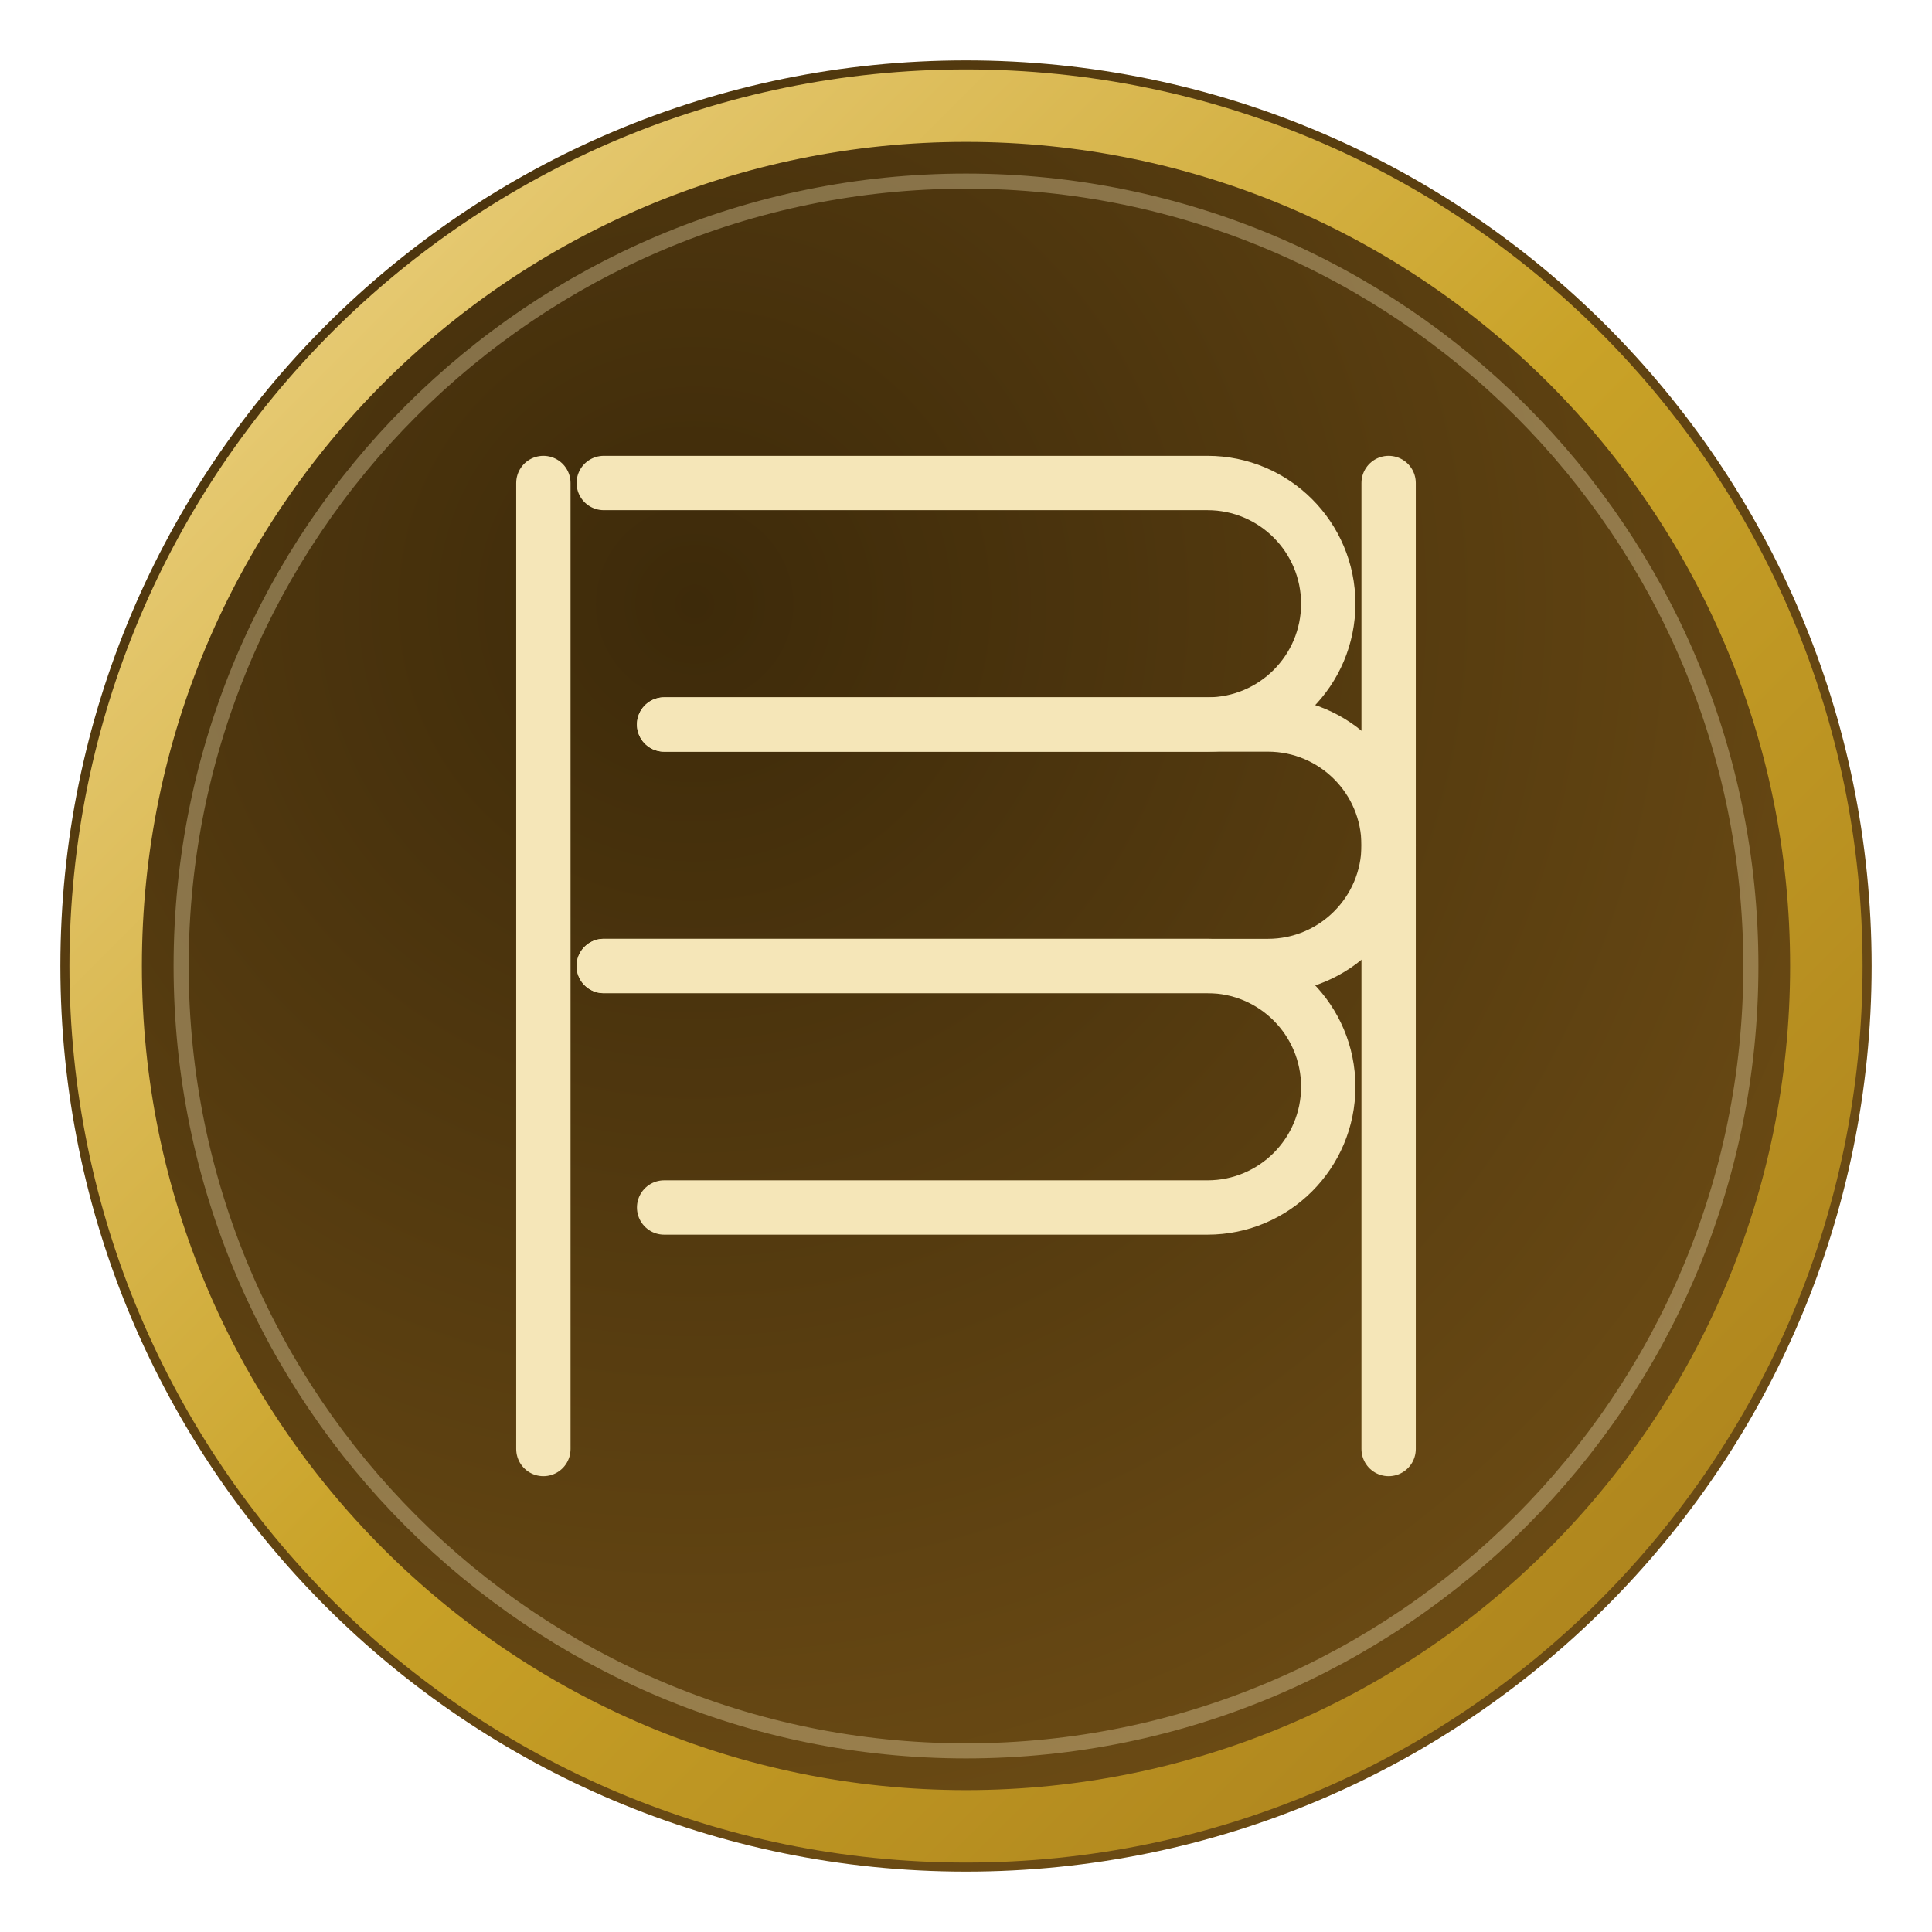
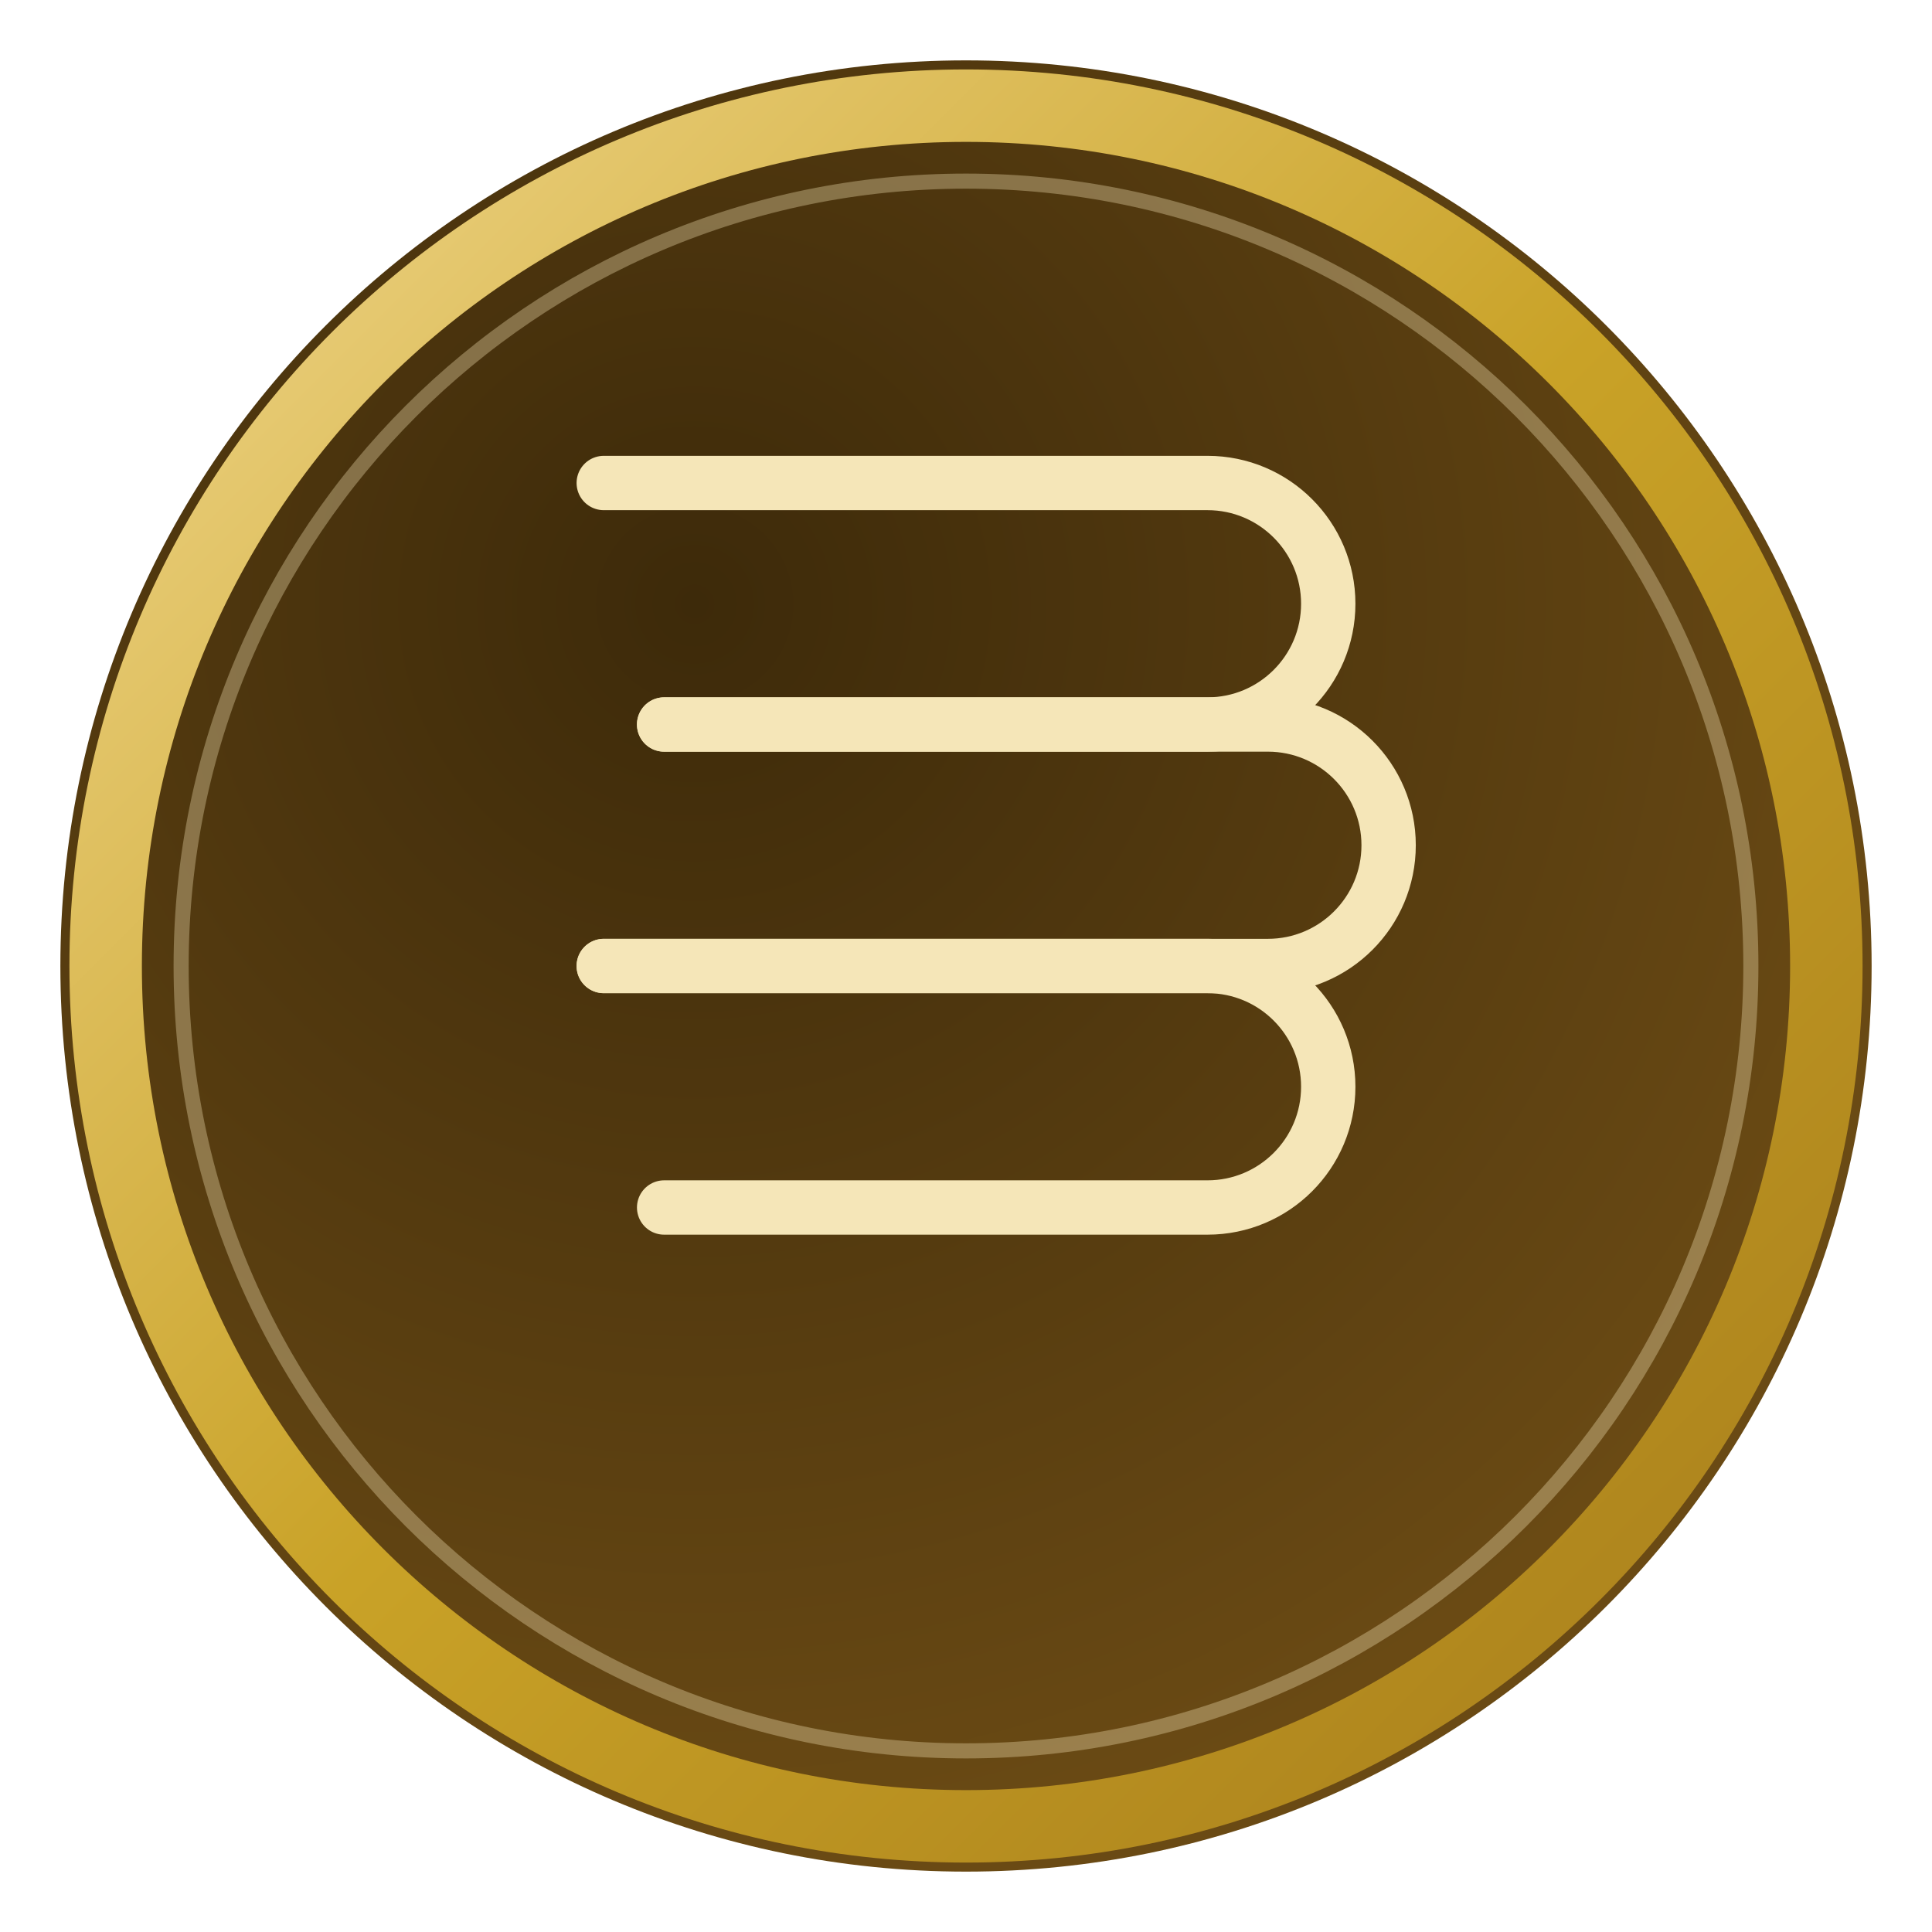
<svg xmlns="http://www.w3.org/2000/svg" viewBox="0 0 64 64">
  <defs>
    <radialGradient id="g" cx="35%" cy="30%" r="70%">
      <stop offset="0%" stop-color="#3d2a0a" />
      <stop offset="100%" stop-color="#6a4a14" />
    </radialGradient>
    <linearGradient id="gold" x1="0" y1="0" x2="1" y2="1">
      <stop offset="0%" stop-color="#f0d78c" />
      <stop offset="50%" stop-color="#c9a227" />
      <stop offset="100%" stop-color="#a67c1a" />
    </linearGradient>
  </defs>
  <circle cx="32" cy="32" r="30" fill="url(#g)" />
  <circle cx="32" cy="32" r="28.5" fill="none" stroke="url(#gold)" stroke-width="2.4" />
  <circle cx="32" cy="32" r="26" fill="none" stroke="#f5e6b8" stroke-width="0.5" opacity="0.35" />
  <path fill="none" stroke="#f5e6b8" stroke-width="1.8" stroke-linecap="round" stroke-linejoin="round" d="M20 16h20a4 4 0 0 1 0 8H22" />
  <path fill="none" stroke="#f5e6b8" stroke-width="1.8" stroke-linecap="round" stroke-linejoin="round" d="M22 24h20a4 4 0 0 1 0 8H20" />
  <path fill="none" stroke="#f5e6b8" stroke-width="1.8" stroke-linecap="round" stroke-linejoin="round" d="M20 32h20a4 4 0 0 1 0 8H22" />
-   <path fill="none" stroke="#f5e6b8" stroke-width="1.8" stroke-linecap="round" stroke-linejoin="round" d="M18 16v32" />
-   <path fill="none" stroke="#f5e6b8" stroke-width="1.8" stroke-linecap="round" stroke-linejoin="round" d="M46 16v32" />
</svg>
